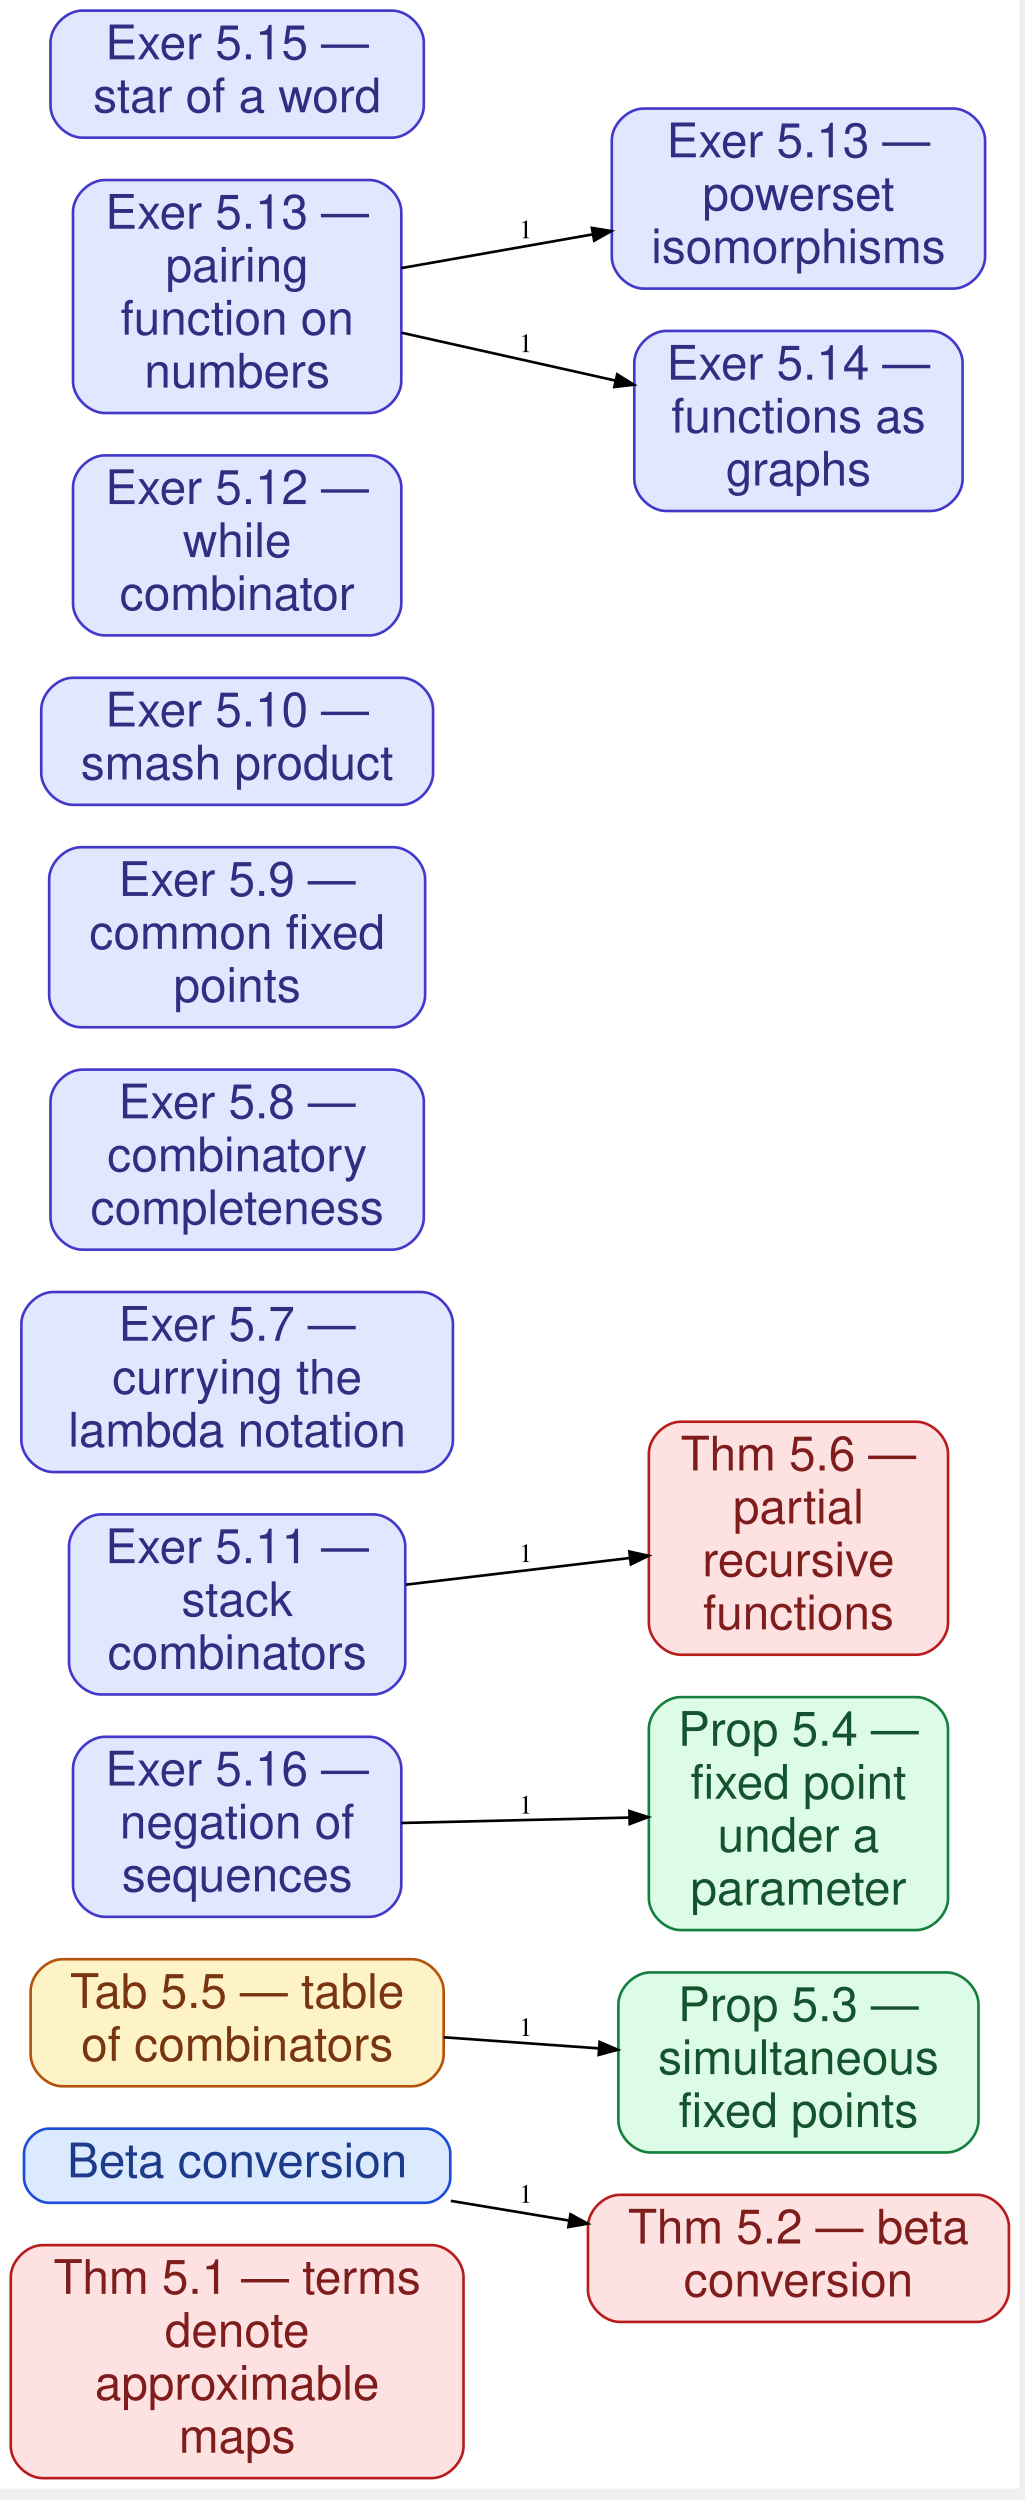
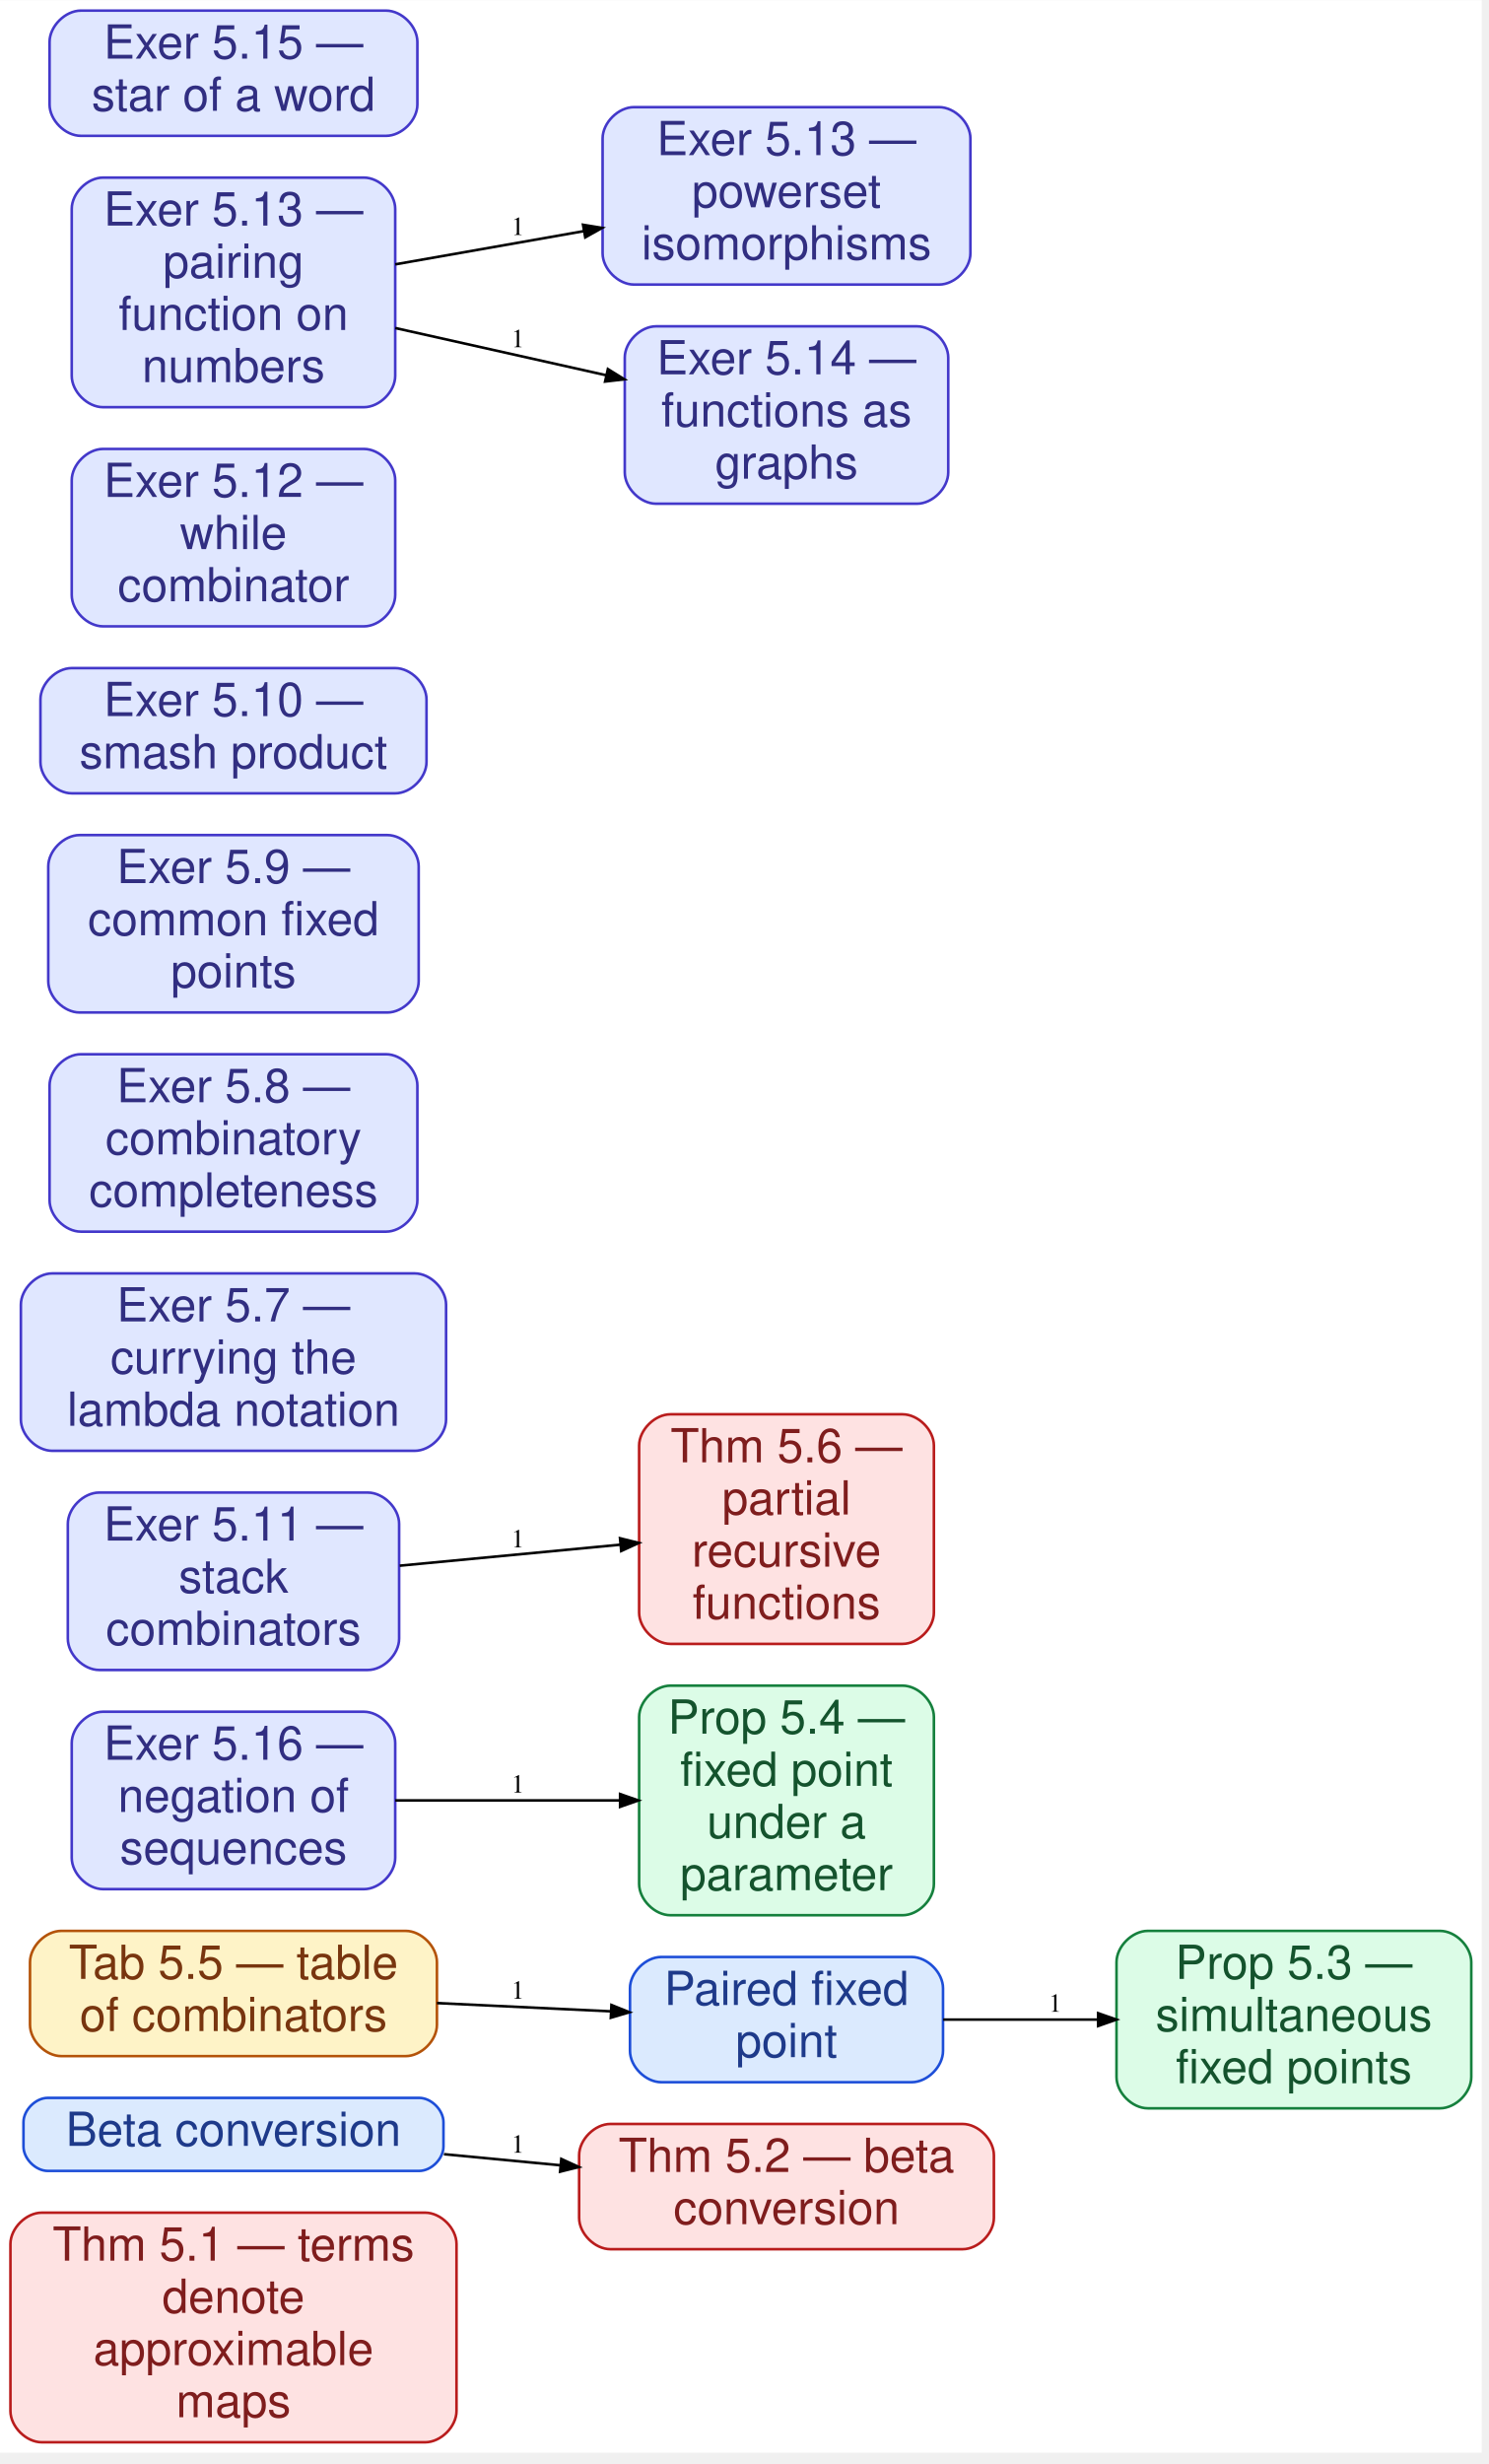
- <svg xmlns="http://www.w3.org/2000/svg" width="236pt" height="576pt" viewBox="0.00 0.00 235.91 576.00">
+ <svg xmlns="http://www.w3.org/2000/svg" width="348pt" height="576pt" viewBox="0.00 0.00 348.05 576.00">
  <g id="graph0" class="graph" transform="scale(0.61 0.61) rotate(0) translate(4 936)">
-     <polygon fill="white" stroke="transparent" points="-4,4 -4,-936 381,-936 381,4 -4,4" />
+     <polygon fill="white" stroke="transparent" points="-4,4 -4,-936 564,-936 564,4 -4,4" />
    <g id="node1" class="node">
      <path fill="#fee2e2" stroke="#b91c1c" d="M159,-88C159,-88 12,-88 12,-88 6,-88 0,-82 0,-76 0,-76 0,-12 0,-12 0,-6 6,0 12,0 12,0 159,0 159,0 165,0 171,-6 171,-12 171,-12 171,-76 171,-76 171,-82 165,-88 159,-88" />
      <text text-anchor="middle" x="85.5" y="-69.6" font-family="Helvetica,sans-Serif" font-size="18.00" fill="#7f1d1d">Thm 5.1 — terms</text>
      <text text-anchor="middle" x="85.5" y="-49.6" font-family="Helvetica,sans-Serif" font-size="18.00" fill="#7f1d1d">denote</text>
      <text text-anchor="middle" x="85.5" y="-29.6" font-family="Helvetica,sans-Serif" font-size="18.00" fill="#7f1d1d">approximable</text>
      <text text-anchor="middle" x="85.5" y="-9.6" font-family="Helvetica,sans-Serif" font-size="18.00" fill="#7f1d1d">maps</text>
    </g>
    <g id="node2" class="node">
      <path fill="#dbeafe" stroke="#1d4ed8" d="M156.67,-132C156.67,-132 14.33,-132 14.33,-132 9.67,-132 5,-127.33 5,-122.67 5,-122.67 5,-113.33 5,-113.33 5,-108.67 9.67,-104 14.33,-104 14.33,-104 156.67,-104 156.67,-104 161.33,-104 166,-108.67 166,-113.33 166,-113.33 166,-122.67 166,-122.67 166,-127.33 161.33,-132 156.67,-132" />
      <text text-anchor="middle" x="85.5" y="-113.6" font-family="Helvetica,sans-Serif" font-size="18.00" fill="#1e3a8a">Beta conversion</text>
    </g>
    <g id="node3" class="node">
-       <path fill="#fee2e2" stroke="#b91c1c" d="M365,-107C365,-107 230,-107 230,-107 224,-107 218,-101 218,-95 218,-95 218,-71 218,-71 218,-65 224,-59 230,-59 230,-59 365,-59 365,-59 371,-59 377,-65 377,-71 377,-71 377,-95 377,-95 377,-101 371,-107 365,-107" />
-       <text text-anchor="middle" x="297.5" y="-88.6" font-family="Helvetica,sans-Serif" font-size="18.00" fill="#7f1d1d">Thm 5.2 — beta</text>
-       <text text-anchor="middle" x="297.5" y="-68.6" font-family="Helvetica,sans-Serif" font-size="18.00" fill="#7f1d1d">conversion</text>
+       <path fill="#fee2e2" stroke="#b91c1c" d="M365,-122C365,-122 230,-122 230,-122 224,-122 218,-116 218,-110 218,-110 218,-86 218,-86 218,-80 224,-74 230,-74 230,-74 365,-74 365,-74 371,-74 377,-80 377,-86 377,-86 377,-110 377,-110 377,-116 371,-122 365,-122" />
+       <text text-anchor="middle" x="297.5" y="-103.6" font-family="Helvetica,sans-Serif" font-size="18.00" fill="#7f1d1d">Thm 5.2 — beta</text>
+       <text text-anchor="middle" x="297.5" y="-83.6" font-family="Helvetica,sans-Serif" font-size="18.00" fill="#7f1d1d">conversion</text>
    </g>
    <g id="edge6" class="edge">
-       <path fill="none" stroke="black" d="M166.19,-104.72C180.75,-102.29 196,-99.75 210.72,-97.3" />
-       <polygon fill="black" stroke="black" points="211.4,-99.67 217.91,-96.1 210.6,-94.83 211.4,-99.67" />
-       <text text-anchor="middle" x="194.5" y="-104" font-family="Times,serif" font-size="10.00">1</text>
+       <path fill="none" stroke="black" d="M166.19,-110.41C180.75,-109.02 196,-107.57 210.72,-106.17" />
+       <polygon fill="black" stroke="black" points="211.17,-108.59 217.91,-105.49 210.71,-103.71 211.17,-108.59" />
+       <text text-anchor="middle" x="194.5" y="-111" font-family="Times,serif" font-size="10.00">1</text>
    </g>
    <g id="node4" class="node">
-       <path fill="#dcfce7" stroke="#15803d" d="M353.5,-191C353.5,-191 241.5,-191 241.5,-191 235.5,-191 229.5,-185 229.5,-179 229.5,-179 229.5,-135 229.5,-135 229.5,-129 235.5,-123 241.5,-123 241.5,-123 353.5,-123 353.5,-123 359.5,-123 365.5,-129 365.5,-135 365.5,-135 365.5,-179 365.5,-179 365.5,-185 359.5,-191 353.5,-191" />
-       <text text-anchor="middle" x="297.5" y="-172.6" font-family="Helvetica,sans-Serif" font-size="18.00" fill="#14532d">Prop 5.3 —</text>
-       <text text-anchor="middle" x="297.5" y="-152.6" font-family="Helvetica,sans-Serif" font-size="18.00" fill="#14532d">simultaneous</text>
-       <text text-anchor="middle" x="297.5" y="-132.6" font-family="Helvetica,sans-Serif" font-size="18.00" fill="#14532d">fixed points</text>
+       <path fill="#dbeafe" stroke="#1d4ed8" d="M345.5,-186C345.5,-186 249.5,-186 249.5,-186 243.5,-186 237.5,-180 237.5,-174 237.5,-174 237.5,-150 237.5,-150 237.5,-144 243.5,-138 249.5,-138 249.5,-138 345.5,-138 345.5,-138 351.5,-138 357.5,-144 357.5,-150 357.5,-150 357.5,-174 357.5,-174 357.5,-180 351.5,-186 345.5,-186" />
+       <text text-anchor="middle" x="297.5" y="-167.6" font-family="Helvetica,sans-Serif" font-size="18.00" fill="#1e3a8a">Paired fixed</text>
+       <text text-anchor="middle" x="297.5" y="-147.6" font-family="Helvetica,sans-Serif" font-size="18.00" fill="#1e3a8a">point</text>
    </g>
    <g id="node5" class="node">
-       <path fill="#dcfce7" stroke="#15803d" d="M342,-295C342,-295 253,-295 253,-295 247,-295 241,-289 241,-283 241,-283 241,-219 241,-219 241,-213 247,-207 253,-207 253,-207 342,-207 342,-207 348,-207 354,-213 354,-219 354,-219 354,-283 354,-283 354,-289 348,-295 342,-295" />
-       <text text-anchor="middle" x="297.5" y="-276.6" font-family="Helvetica,sans-Serif" font-size="18.00" fill="#14532d">Prop 5.4 —</text>
-       <text text-anchor="middle" x="297.5" y="-256.6" font-family="Helvetica,sans-Serif" font-size="18.00" fill="#14532d">fixed point</text>
-       <text text-anchor="middle" x="297.5" y="-236.6" font-family="Helvetica,sans-Serif" font-size="18.00" fill="#14532d">under a</text>
-       <text text-anchor="middle" x="297.5" y="-216.6" font-family="Helvetica,sans-Serif" font-size="18.00" fill="#14532d">parameter</text>
+       <path fill="#dcfce7" stroke="#15803d" d="M548,-196C548,-196 436,-196 436,-196 430,-196 424,-190 424,-184 424,-184 424,-140 424,-140 424,-134 430,-128 436,-128 436,-128 548,-128 548,-128 554,-128 560,-134 560,-140 560,-140 560,-184 560,-184 560,-190 554,-196 548,-196" />
+       <text text-anchor="middle" x="492" y="-177.6" font-family="Helvetica,sans-Serif" font-size="18.00" fill="#14532d">Prop 5.3 —</text>
+       <text text-anchor="middle" x="492" y="-157.6" font-family="Helvetica,sans-Serif" font-size="18.00" fill="#14532d">simultaneous</text>
+       <text text-anchor="middle" x="492" y="-137.6" font-family="Helvetica,sans-Serif" font-size="18.00" fill="#14532d">fixed points</text>
+     </g>
+     <g id="edge7" class="edge">
+       <path fill="none" stroke="black" d="M357.56,-162C376.27,-162 397.18,-162 416.8,-162" />
+       <polygon fill="black" stroke="black" points="416.97,-164.45 423.97,-162 416.97,-159.55 416.97,-164.45" />
+       <text text-anchor="middle" x="400.5" y="-165" font-family="Times,serif" font-size="10.00">1</text>
    </g>
    <g id="node6" class="node">
+       <path fill="#dcfce7" stroke="#15803d" d="M342,-290C342,-290 253,-290 253,-290 247,-290 241,-284 241,-278 241,-278 241,-214 241,-214 241,-208 247,-202 253,-202 253,-202 342,-202 342,-202 348,-202 354,-208 354,-214 354,-214 354,-278 354,-278 354,-284 348,-290 342,-290" />
+       <text text-anchor="middle" x="297.5" y="-271.6" font-family="Helvetica,sans-Serif" font-size="18.00" fill="#14532d">Prop 5.4 —</text>
+       <text text-anchor="middle" x="297.5" y="-251.6" font-family="Helvetica,sans-Serif" font-size="18.00" fill="#14532d">fixed point</text>
+       <text text-anchor="middle" x="297.5" y="-231.6" font-family="Helvetica,sans-Serif" font-size="18.00" fill="#14532d">under a</text>
+       <text text-anchor="middle" x="297.5" y="-211.6" font-family="Helvetica,sans-Serif" font-size="18.00" fill="#14532d">parameter</text>
+     </g>
+     <g id="node7" class="node">
      <path fill="#fef3c7" stroke="#b45309" d="M151.5,-196C151.5,-196 19.5,-196 19.5,-196 13.5,-196 7.5,-190 7.5,-184 7.5,-184 7.5,-160 7.5,-160 7.5,-154 13.5,-148 19.5,-148 19.5,-148 151.5,-148 151.5,-148 157.5,-148 163.5,-154 163.5,-160 163.5,-160 163.5,-184 163.5,-184 163.5,-190 157.5,-196 151.5,-196" />
      <text text-anchor="middle" x="85.5" y="-177.6" font-family="Helvetica,sans-Serif" font-size="18.00" fill="#78350f">Tab 5.5 — table</text>
      <text text-anchor="middle" x="85.5" y="-157.6" font-family="Helvetica,sans-Serif" font-size="18.00" fill="#78350f">of combinators</text>
    </g>
    <g id="edge1" class="edge">
-       <path fill="none" stroke="black" d="M163.5,-166.5C182.6,-165.14 203.03,-163.68 222.01,-162.32" />
-       <polygon fill="black" stroke="black" points="222.4,-164.75 229.21,-161.81 222.05,-159.86 222.4,-164.75" />
-       <text text-anchor="middle" x="194.5" y="-167" font-family="Times,serif" font-size="10.00">1</text>
-     </g>
-     <g id="node7" class="node">
-       <path fill="#fee2e2" stroke="#b91c1c" d="M342,-399C342,-399 253,-399 253,-399 247,-399 241,-393 241,-387 241,-387 241,-323 241,-323 241,-317 247,-311 253,-311 253,-311 342,-311 342,-311 348,-311 354,-317 354,-323 354,-323 354,-387 354,-387 354,-393 348,-399 342,-399" />
-       <text text-anchor="middle" x="297.5" y="-380.6" font-family="Helvetica,sans-Serif" font-size="18.00" fill="#7f1d1d">Thm 5.6 —</text>
-       <text text-anchor="middle" x="297.5" y="-360.6" font-family="Helvetica,sans-Serif" font-size="18.00" fill="#7f1d1d">partial</text>
-       <text text-anchor="middle" x="297.5" y="-340.6" font-family="Helvetica,sans-Serif" font-size="18.00" fill="#7f1d1d">recursive</text>
-       <text text-anchor="middle" x="297.5" y="-320.6" font-family="Helvetica,sans-Serif" font-size="18.00" fill="#7f1d1d">functions</text>
+       <path fill="none" stroke="black" d="M163.5,-168.33C185.38,-167.29 209,-166.17 230.19,-165.16" />
+       <polygon fill="black" stroke="black" points="230.39,-167.6 237.27,-164.82 230.16,-162.71 230.39,-167.6" />
+       <text text-anchor="middle" x="194.5" y="-170" font-family="Times,serif" font-size="10.00">1</text>
    </g>
    <g id="node8" class="node">
+       <path fill="#fee2e2" stroke="#b91c1c" d="M342,-394C342,-394 253,-394 253,-394 247,-394 241,-388 241,-382 241,-382 241,-318 241,-318 241,-312 247,-306 253,-306 253,-306 342,-306 342,-306 348,-306 354,-312 354,-318 354,-318 354,-382 354,-382 354,-388 348,-394 342,-394" />
+       <text text-anchor="middle" x="297.5" y="-375.6" font-family="Helvetica,sans-Serif" font-size="18.00" fill="#7f1d1d">Thm 5.6 —</text>
+       <text text-anchor="middle" x="297.5" y="-355.6" font-family="Helvetica,sans-Serif" font-size="18.00" fill="#7f1d1d">partial</text>
+       <text text-anchor="middle" x="297.5" y="-335.6" font-family="Helvetica,sans-Serif" font-size="18.00" fill="#7f1d1d">recursive</text>
+       <text text-anchor="middle" x="297.5" y="-315.6" font-family="Helvetica,sans-Serif" font-size="18.00" fill="#7f1d1d">functions</text>
+     </g>
+     <g id="node9" class="node">
      <path fill="#e0e7ff" stroke="#4338ca" d="M155,-448C155,-448 16,-448 16,-448 10,-448 4,-442 4,-436 4,-436 4,-392 4,-392 4,-386 10,-380 16,-380 16,-380 155,-380 155,-380 161,-380 167,-386 167,-392 167,-392 167,-436 167,-436 167,-442 161,-448 155,-448" />
      <text text-anchor="middle" x="85.5" y="-429.6" font-family="Helvetica,sans-Serif" font-size="18.00" fill="#312e81">Exer 5.7 —</text>
      <text text-anchor="middle" x="85.5" y="-409.6" font-family="Helvetica,sans-Serif" font-size="18.00" fill="#312e81">currying the</text>
      <text text-anchor="middle" x="85.5" y="-389.6" font-family="Helvetica,sans-Serif" font-size="18.00" fill="#312e81">lambda notation</text>
    </g>
-     <g id="node9" class="node">
+     <g id="node10" class="node">
      <path fill="#e0e7ff" stroke="#4338ca" d="M144,-532C144,-532 27,-532 27,-532 21,-532 15,-526 15,-520 15,-520 15,-476 15,-476 15,-470 21,-464 27,-464 27,-464 144,-464 144,-464 150,-464 156,-470 156,-476 156,-476 156,-520 156,-520 156,-526 150,-532 144,-532" />
      <text text-anchor="middle" x="85.5" y="-513.6" font-family="Helvetica,sans-Serif" font-size="18.00" fill="#312e81">Exer 5.8 —</text>
      <text text-anchor="middle" x="85.5" y="-493.6" font-family="Helvetica,sans-Serif" font-size="18.00" fill="#312e81">combinatory</text>
      <text text-anchor="middle" x="85.5" y="-473.6" font-family="Helvetica,sans-Serif" font-size="18.00" fill="#312e81">completeness</text>
    </g>
-     <g id="node10" class="node">
+     <g id="node11" class="node">
      <path fill="#e0e7ff" stroke="#4338ca" d="M144.5,-616C144.5,-616 26.5,-616 26.5,-616 20.5,-616 14.5,-610 14.5,-604 14.5,-604 14.5,-560 14.5,-560 14.5,-554 20.5,-548 26.5,-548 26.5,-548 144.5,-548 144.5,-548 150.5,-548 156.5,-554 156.5,-560 156.5,-560 156.5,-604 156.5,-604 156.5,-610 150.5,-616 144.5,-616" />
      <text text-anchor="middle" x="85.5" y="-597.6" font-family="Helvetica,sans-Serif" font-size="18.00" fill="#312e81">Exer 5.9 —</text>
      <text text-anchor="middle" x="85.5" y="-577.6" font-family="Helvetica,sans-Serif" font-size="18.00" fill="#312e81">common fixed</text>
      <text text-anchor="middle" x="85.5" y="-557.6" font-family="Helvetica,sans-Serif" font-size="18.00" fill="#312e81">points</text>
    </g>
-     <g id="node11" class="node">
+     <g id="node12" class="node">
      <path fill="#e0e7ff" stroke="#4338ca" d="M147.5,-680C147.5,-680 23.5,-680 23.5,-680 17.5,-680 11.5,-674 11.5,-668 11.5,-668 11.5,-644 11.5,-644 11.5,-638 17.5,-632 23.5,-632 23.5,-632 147.5,-632 147.5,-632 153.5,-632 159.5,-638 159.5,-644 159.5,-644 159.5,-668 159.5,-668 159.5,-674 153.5,-680 147.5,-680" />
      <text text-anchor="middle" x="85.5" y="-661.6" font-family="Helvetica,sans-Serif" font-size="18.00" fill="#312e81">Exer 5.10 —</text>
      <text text-anchor="middle" x="85.5" y="-641.6" font-family="Helvetica,sans-Serif" font-size="18.00" fill="#312e81">smash product</text>
    </g>
-     <g id="node12" class="node">
+     <g id="node13" class="node">
      <path fill="#e0e7ff" stroke="#4338ca" d="M137,-364C137,-364 34,-364 34,-364 28,-364 22,-358 22,-352 22,-352 22,-308 22,-308 22,-302 28,-296 34,-296 34,-296 137,-296 137,-296 143,-296 149,-302 149,-308 149,-308 149,-352 149,-352 149,-358 143,-364 137,-364" />
      <text text-anchor="middle" x="85.5" y="-345.6" font-family="Helvetica,sans-Serif" font-size="18.00" fill="#312e81">Exer 5.11 —</text>
      <text text-anchor="middle" x="85.5" y="-325.6" font-family="Helvetica,sans-Serif" font-size="18.00" fill="#312e81">stack</text>
      <text text-anchor="middle" x="85.5" y="-305.6" font-family="Helvetica,sans-Serif" font-size="18.00" fill="#312e81">combinators</text>
    </g>
    <g id="edge2" class="edge">
-       <path fill="none" stroke="black" d="M149.22,-337.47C175.96,-340.65 207.09,-344.36 233.82,-347.54" />
-       <polygon fill="black" stroke="black" points="233.64,-349.98 240.88,-348.38 234.22,-345.12 233.64,-349.98" />
-       <text text-anchor="middle" x="194.5" y="-346" font-family="Times,serif" font-size="10.00">1</text>
+       <path fill="none" stroke="black" d="M149.22,-335.97C175.96,-338.52 207.09,-341.48 233.82,-344.03" />
+       <polygon fill="black" stroke="black" points="233.68,-346.48 240.88,-344.7 234.14,-341.6 233.68,-346.48" />
+       <text text-anchor="middle" x="194.5" y="-343" font-family="Times,serif" font-size="10.00">1</text>
    </g>
-     <g id="node13" class="node">
+     <g id="node14" class="node">
      <path fill="#e0e7ff" stroke="#4338ca" d="M135.5,-764C135.5,-764 35.5,-764 35.5,-764 29.5,-764 23.5,-758 23.5,-752 23.5,-752 23.5,-708 23.5,-708 23.5,-702 29.5,-696 35.5,-696 35.5,-696 135.5,-696 135.5,-696 141.5,-696 147.5,-702 147.5,-708 147.5,-708 147.5,-752 147.5,-752 147.5,-758 141.5,-764 135.5,-764" />
      <text text-anchor="middle" x="85.5" y="-745.6" font-family="Helvetica,sans-Serif" font-size="18.00" fill="#312e81">Exer 5.12 —</text>
      <text text-anchor="middle" x="85.5" y="-725.6" font-family="Helvetica,sans-Serif" font-size="18.00" fill="#312e81">while</text>
      <text text-anchor="middle" x="85.5" y="-705.6" font-family="Helvetica,sans-Serif" font-size="18.00" fill="#312e81">combinator</text>
    </g>
-     <g id="node14" class="node">
+     <g id="node15" class="node">
      <path fill="#e0e7ff" stroke="#4338ca" d="M135.5,-868C135.5,-868 35.5,-868 35.5,-868 29.5,-868 23.5,-862 23.5,-856 23.5,-856 23.5,-792 23.5,-792 23.5,-786 29.5,-780 35.5,-780 35.5,-780 135.5,-780 135.5,-780 141.5,-780 147.5,-786 147.5,-792 147.5,-792 147.5,-856 147.5,-856 147.5,-862 141.5,-868 135.5,-868" />
      <text text-anchor="middle" x="85.5" y="-849.6" font-family="Helvetica,sans-Serif" font-size="18.00" fill="#312e81">Exer 5.13 —</text>
      <text text-anchor="middle" x="85.5" y="-829.6" font-family="Helvetica,sans-Serif" font-size="18.00" fill="#312e81">pairing</text>
      <text text-anchor="middle" x="85.5" y="-809.6" font-family="Helvetica,sans-Serif" font-size="18.00" fill="#312e81">function on</text>
      <text text-anchor="middle" x="85.5" y="-789.6" font-family="Helvetica,sans-Serif" font-size="18.00" fill="#312e81">numbers</text>
    </g>
-     <g id="node15" class="node">
+     <g id="node16" class="node">
      <path fill="#e0e7ff" stroke="#4338ca" d="M356,-895C356,-895 239,-895 239,-895 233,-895 227,-889 227,-883 227,-883 227,-839 227,-839 227,-833 233,-827 239,-827 239,-827 356,-827 356,-827 362,-827 368,-833 368,-839 368,-839 368,-883 368,-883 368,-889 362,-895 356,-895" />
      <text text-anchor="middle" x="297.5" y="-876.6" font-family="Helvetica,sans-Serif" font-size="18.00" fill="#312e81">Exer 5.13 —</text>
      <text text-anchor="middle" x="297.5" y="-856.6" font-family="Helvetica,sans-Serif" font-size="18.00" fill="#312e81">powerset</text>
      <text text-anchor="middle" x="297.5" y="-836.6" font-family="Helvetica,sans-Serif" font-size="18.00" fill="#312e81">isomorphisms</text>
    </g>
    <g id="edge3" class="edge">
      <path fill="none" stroke="black" d="M147.52,-834.75C170.12,-838.73 196.03,-843.3 219.84,-847.49" />
      <polygon fill="black" stroke="black" points="219.5,-849.92 226.82,-848.72 220.35,-845.1 219.5,-849.92" />
      <text text-anchor="middle" x="194.5" y="-846" font-family="Times,serif" font-size="10.00">1</text>
    </g>
-     <g id="node16" class="node">
+     <g id="node17" class="node">
      <path fill="#e0e7ff" stroke="#4338ca" d="M347.5,-811C347.5,-811 247.5,-811 247.5,-811 241.5,-811 235.5,-805 235.5,-799 235.5,-799 235.5,-755 235.5,-755 235.5,-749 241.5,-743 247.5,-743 247.5,-743 347.5,-743 347.5,-743 353.5,-743 359.5,-749 359.5,-755 359.5,-755 359.5,-799 359.5,-799 359.5,-805 353.5,-811 347.5,-811" />
      <text text-anchor="middle" x="297.5" y="-792.6" font-family="Helvetica,sans-Serif" font-size="18.00" fill="#312e81">Exer 5.14 —</text>
      <text text-anchor="middle" x="297.5" y="-772.6" font-family="Helvetica,sans-Serif" font-size="18.00" fill="#312e81">functions as</text>
      <text text-anchor="middle" x="297.5" y="-752.6" font-family="Helvetica,sans-Serif" font-size="18.00" fill="#312e81">graphs</text>
    </g>
    <g id="edge4" class="edge">
      <path fill="none" stroke="black" d="M147.52,-810.34C172.87,-804.67 202.39,-798.06 228.43,-792.23" />
      <polygon fill="black" stroke="black" points="229.03,-794.61 235.33,-790.69 227.96,-789.83 229.03,-794.61" />
      <text text-anchor="middle" x="194.5" y="-803" font-family="Times,serif" font-size="10.00">1</text>
    </g>
-     <g id="node17" class="node">
+     <g id="node18" class="node">
      <path fill="#e0e7ff" stroke="#4338ca" d="M144,-932C144,-932 27,-932 27,-932 21,-932 15,-926 15,-920 15,-920 15,-896 15,-896 15,-890 21,-884 27,-884 27,-884 144,-884 144,-884 150,-884 156,-890 156,-896 156,-896 156,-920 156,-920 156,-926 150,-932 144,-932" />
      <text text-anchor="middle" x="85.5" y="-913.6" font-family="Helvetica,sans-Serif" font-size="18.00" fill="#312e81">Exer 5.15 —</text>
      <text text-anchor="middle" x="85.5" y="-893.6" font-family="Helvetica,sans-Serif" font-size="18.00" fill="#312e81">star of a word</text>
    </g>
-     <g id="node18" class="node">
+     <g id="node19" class="node">
      <path fill="#e0e7ff" stroke="#4338ca" d="M135.5,-280C135.5,-280 35.5,-280 35.5,-280 29.5,-280 23.5,-274 23.5,-268 23.5,-268 23.5,-224 23.5,-224 23.5,-218 29.5,-212 35.5,-212 35.5,-212 135.5,-212 135.5,-212 141.5,-212 147.5,-218 147.5,-224 147.5,-224 147.5,-268 147.5,-268 147.5,-274 141.5,-280 135.5,-280" />
      <text text-anchor="middle" x="85.5" y="-261.6" font-family="Helvetica,sans-Serif" font-size="18.00" fill="#312e81">Exer 5.16 —</text>
      <text text-anchor="middle" x="85.5" y="-241.6" font-family="Helvetica,sans-Serif" font-size="18.00" fill="#312e81">negation of</text>
      <text text-anchor="middle" x="85.5" y="-221.6" font-family="Helvetica,sans-Serif" font-size="18.00" fill="#312e81">sequences</text>
    </g>
    <g id="edge5" class="edge">
-       <path fill="none" stroke="black" d="M147.52,-247.45C174.54,-248.1 206.29,-248.85 233.52,-249.5" />
-       <polygon fill="black" stroke="black" points="233.65,-251.95 240.71,-249.67 233.77,-247.06 233.65,-251.95" />
-       <text text-anchor="middle" x="194.5" y="-251" font-family="Times,serif" font-size="10.00">1</text>
+       <path fill="none" stroke="black" d="M147.52,-246C174.54,-246 206.29,-246 233.52,-246" />
+       <polygon fill="black" stroke="black" points="233.71,-248.45 240.71,-246 233.71,-243.55 233.71,-248.45" />
+       <text text-anchor="middle" x="194.5" y="-249" font-family="Times,serif" font-size="10.00">1</text>
    </g>
  </g>
</svg>
